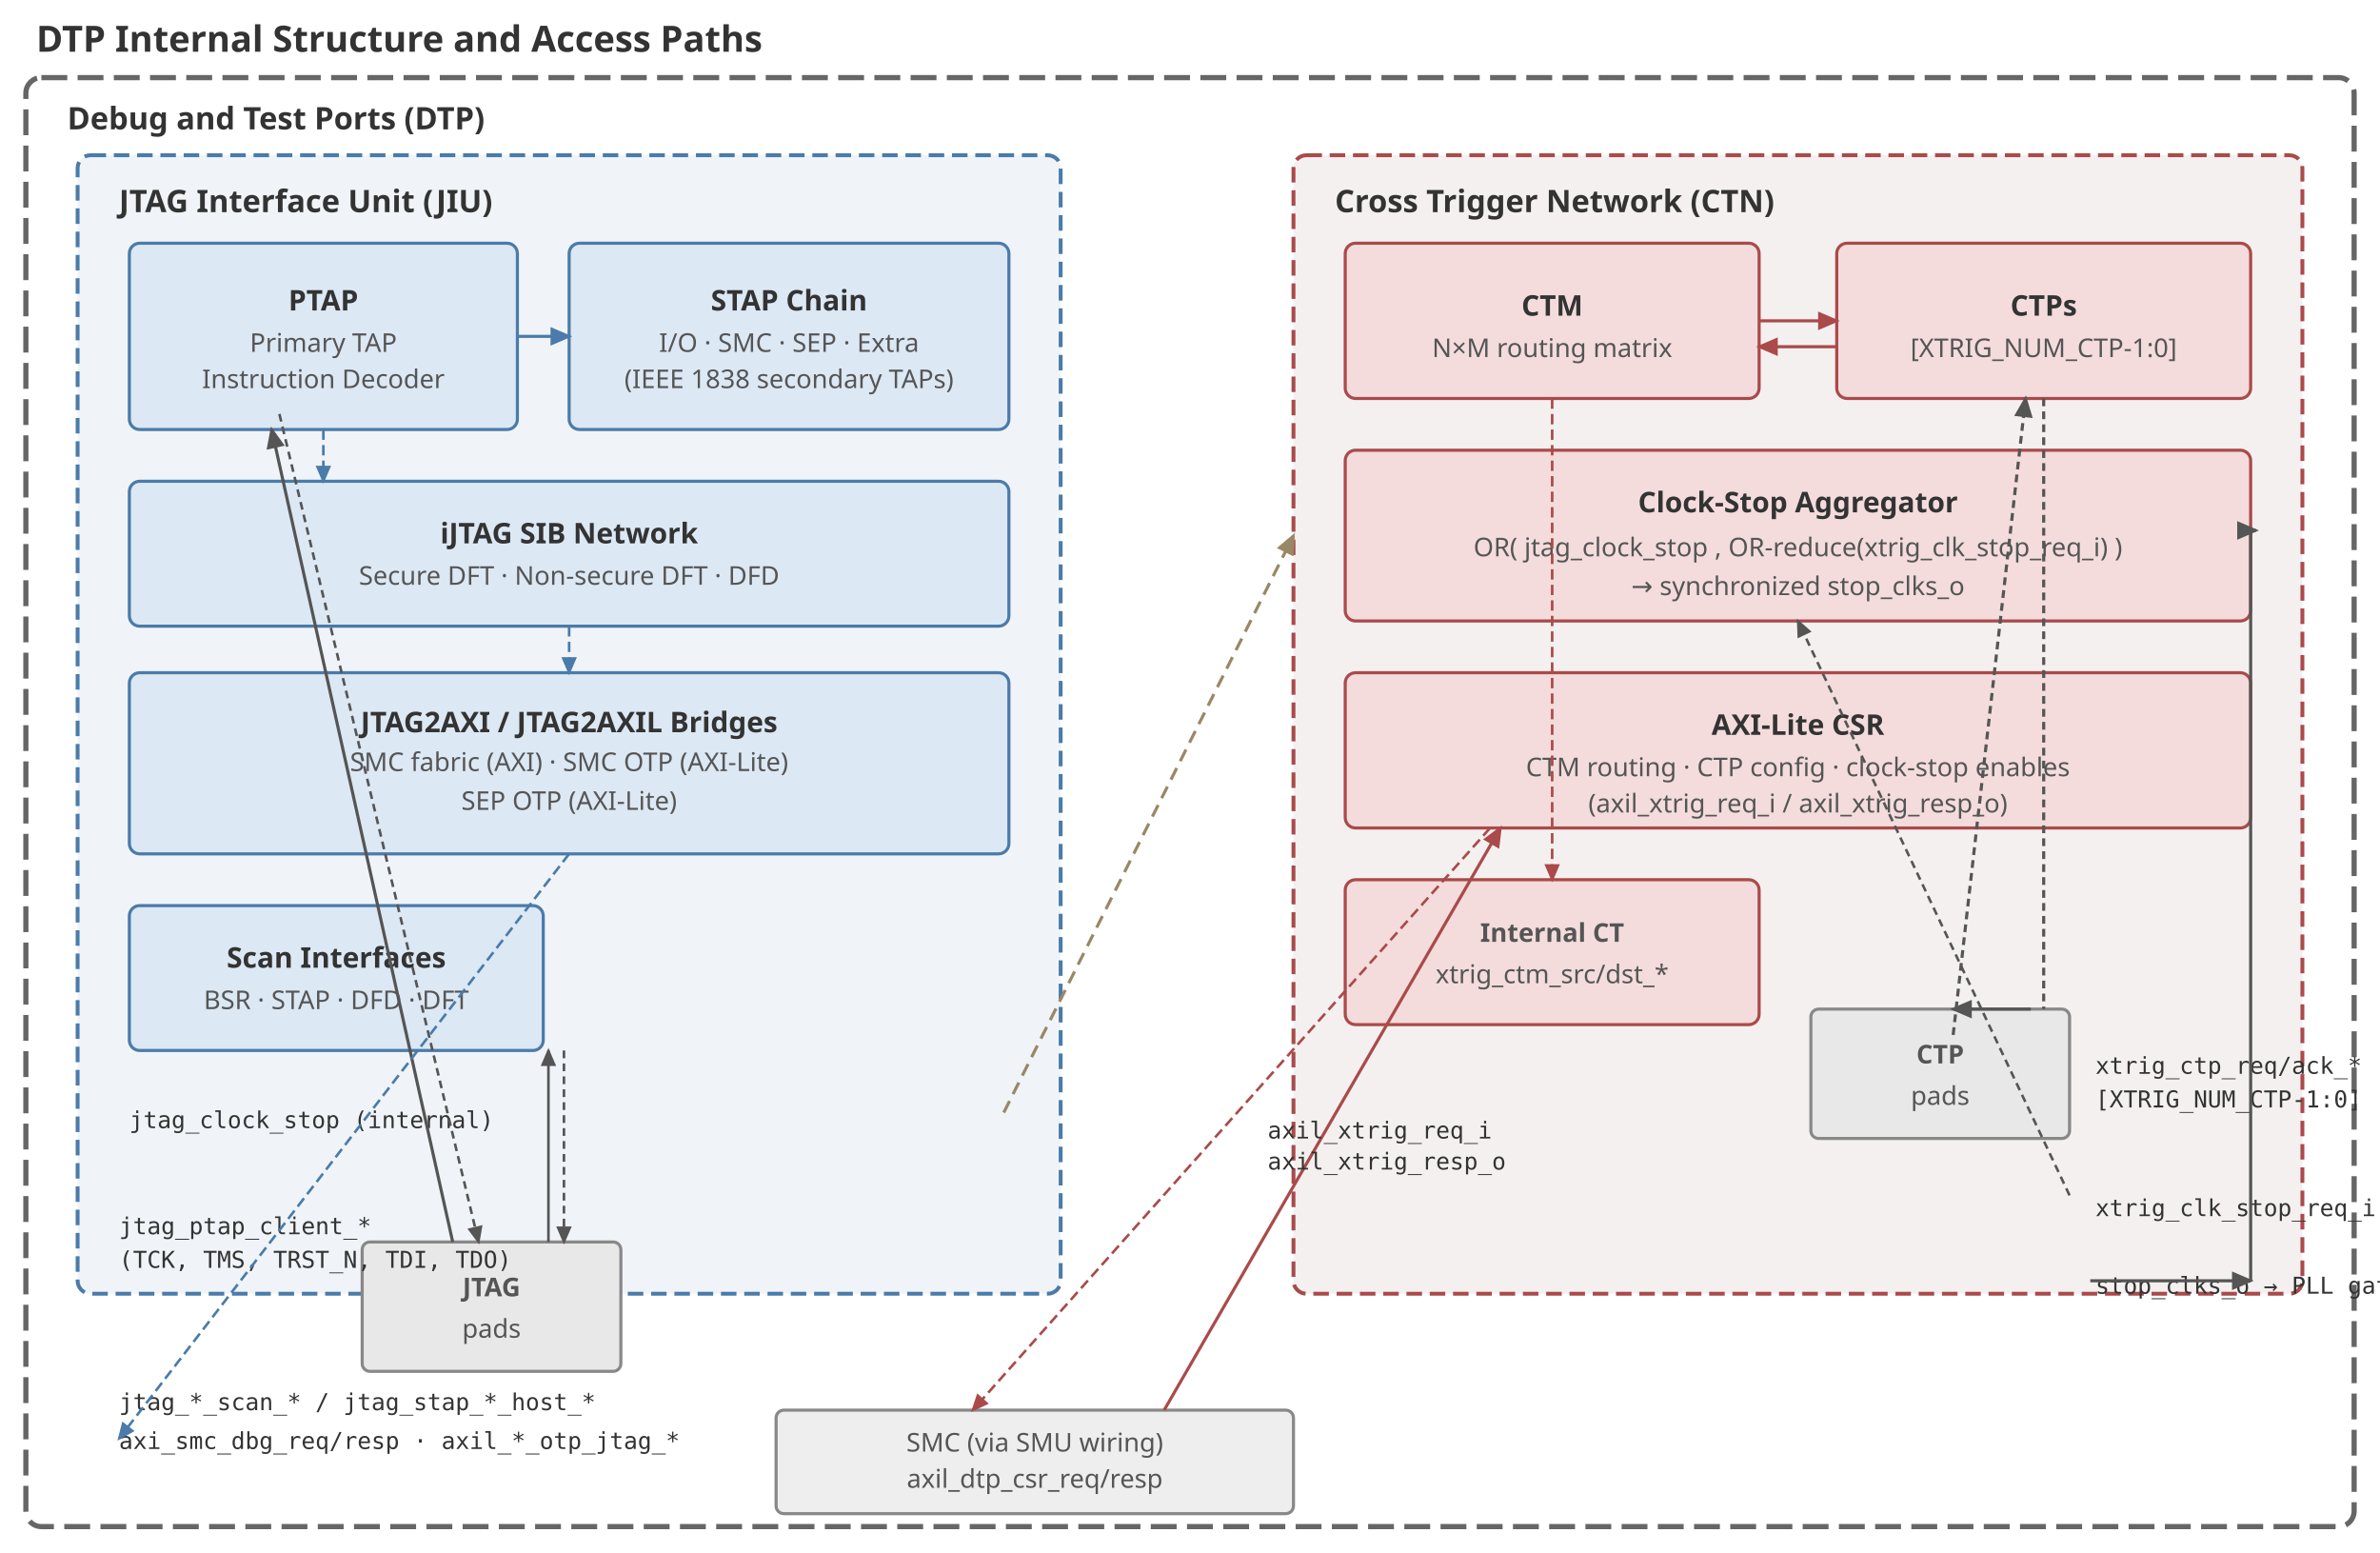
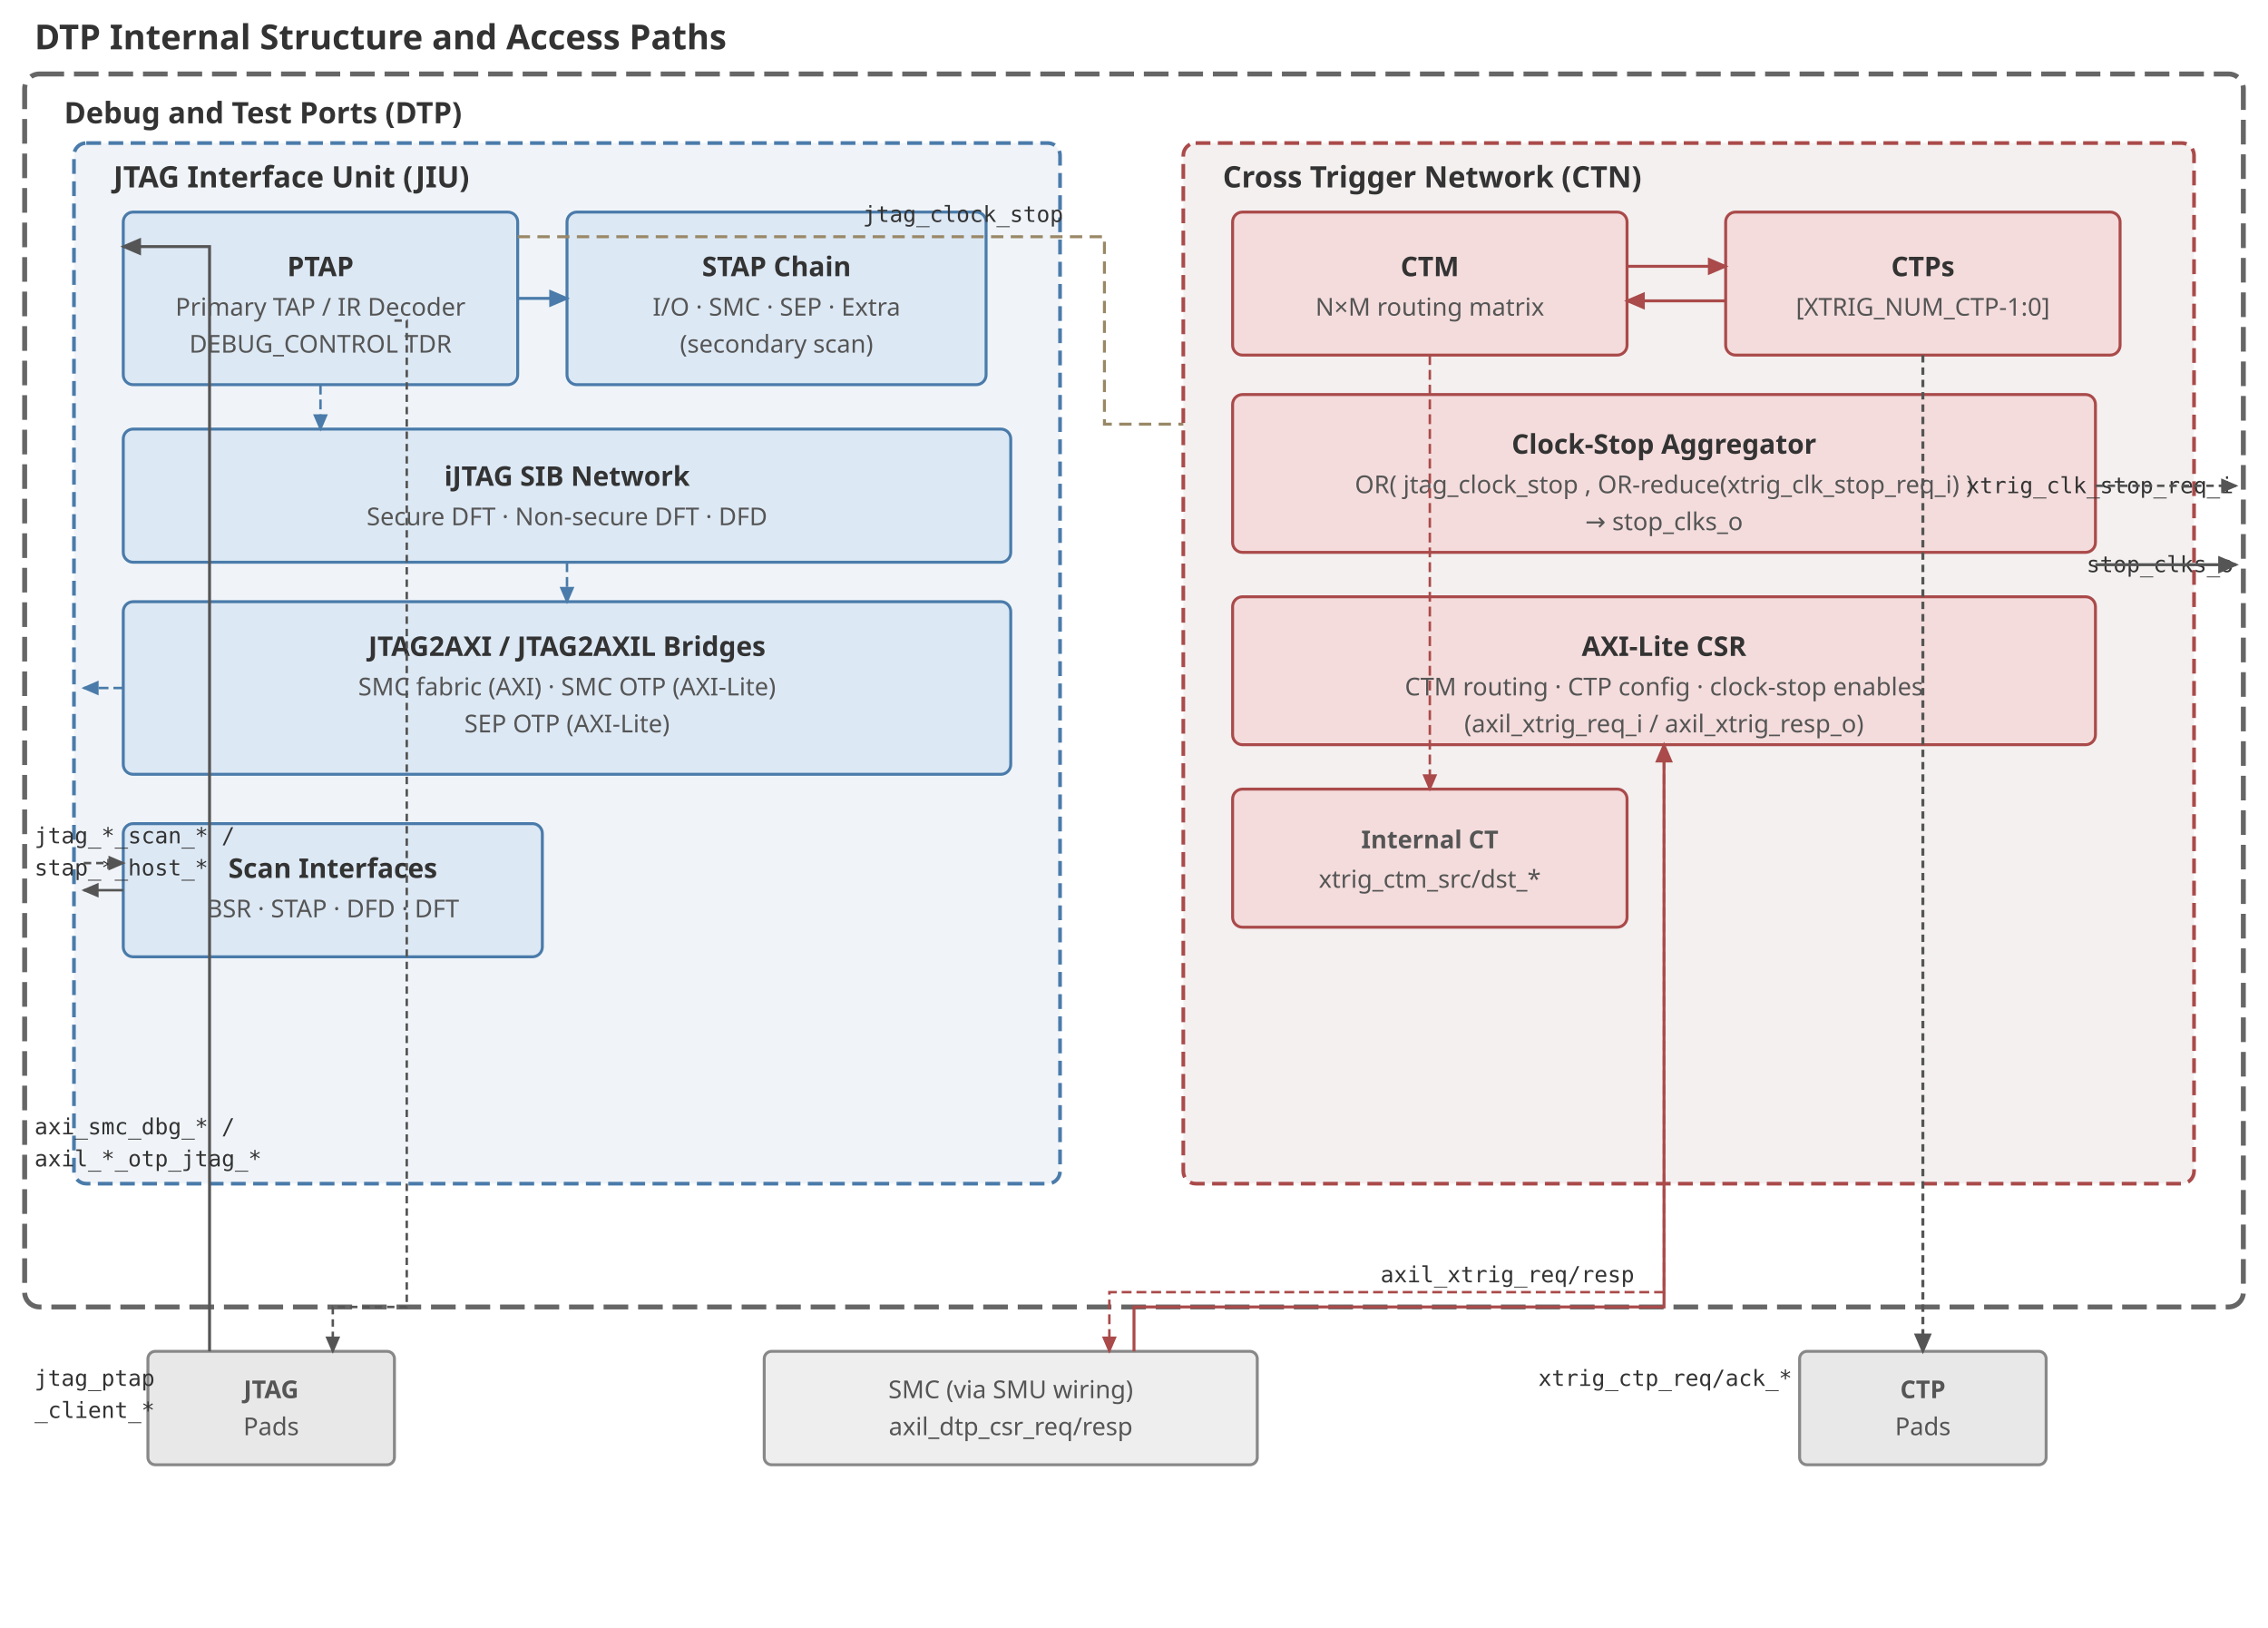
- <svg xmlns="http://www.w3.org/2000/svg" version="1.1" width="920" height="600" viewBox="0 0 920 600">
+ <svg xmlns="http://www.w3.org/2000/svg" version="1.1" width="920" height="660" viewBox="0 0 920 660">
  <defs>
    <style>
      text { font-family: sans-serif; fill: #333333; }
      .title  { font-size: 14px; font-weight: bold; }
      .blabel { font-size: 12px; font-weight: bold; }
      .label  { font-size: 11px; }
      .small  { font-size: 10px; fill: #555555; }
      .port   { font-size: 9px; font-family: monospace; fill: #333333; }
    </style>
    <marker id="arr-b" markerWidth="7" markerHeight="7" refX="6" refY="3" orient="auto">
      <path d="M0,0 L0,6 L7,3 z" fill="#4a7baa" />
    </marker>
    <marker id="arr-r" markerWidth="7" markerHeight="7" refX="6" refY="3" orient="auto">
      <path d="M0,0 L0,6 L7,3 z" fill="#aa4a4a" />
    </marker>
    <marker id="arr-g" markerWidth="7" markerHeight="7" refX="6" refY="3" orient="auto">
      <path d="M0,0 L0,6 L7,3 z" fill="#555555" />
    </marker>
    <marker id="arr-k" markerWidth="7" markerHeight="7" refX="6" refY="3" orient="auto">
      <path d="M0,0 L0,6 L7,3 z" fill="#998866" />
    </marker>
  </defs>
  <text x="14" y="20" class="title">DTP Internal Structure and Access Paths</text>
-   <rect x="10" y="30" width="900" height="560" rx="6" fill="none" stroke="#666666" stroke-width="2" stroke-dasharray="10 4" />
+   <rect x="10" y="30" width="900" height="500" rx="6" fill="none" stroke="#666666" stroke-width="2" stroke-dasharray="10 4" />
  <text x="26" y="50" class="blabel" fill="#444444">Debug and Test Ports (DTP)</text>
-   <rect x="30" y="60" width="380" height="440" rx="5" fill="#f0f4f8" stroke="#4a7baa" stroke-width="1.5" stroke-dasharray="6 3" />
-   <text x="46" y="82" class="blabel" fill="#4a7baa">JTAG Interface Unit (JIU)</text>
-   <rect x="50" y="94" width="150" height="72" rx="4" fill="#dce8f4" stroke="#4a7baa" stroke-width="1.2" />
-   <text x="125" y="120" class="label" text-anchor="middle" font-weight="bold">PTAP</text>
-   <text x="125" y="136" class="small" text-anchor="middle">Primary TAP</text>
-   <text x="125" y="150" class="small" text-anchor="middle">Instruction Decoder</text>
-   <rect x="220" y="94" width="170" height="72" rx="4" fill="#dce8f4" stroke="#4a7baa" stroke-width="1.2" />
-   <text x="305" y="120" class="label" text-anchor="middle" font-weight="bold">STAP Chain</text>
-   <text x="305" y="136" class="small" text-anchor="middle">I/O · SMC · SEP · Extra</text>
-   <text x="305" y="150" class="small" text-anchor="middle">(IEEE 1838 secondary TAPs)</text>
-   <line x1="200" y1="130" x2="220" y2="130" stroke="#4a7baa" stroke-width="1.2" marker-end="url(#arr-b)" />
-   <rect x="50" y="186" width="340" height="56" rx="4" fill="#dce8f4" stroke="#4a7baa" stroke-width="1.2" />
-   <text x="220" y="210" class="label" text-anchor="middle" font-weight="bold">iJTAG SIB Network</text>
-   <text x="220" y="226" class="small" text-anchor="middle">Secure DFT · Non-secure DFT · DFD</text>
-   <line x1="125" y1="166" x2="125" y2="186" stroke="#4a7baa" stroke-width="1" stroke-dasharray="4 2" marker-end="url(#arr-b)" />
-   <rect x="50" y="260" width="340" height="70" rx="4" fill="#dce8f4" stroke="#4a7baa" stroke-width="1.2" />
-   <text x="220" y="283" class="label" text-anchor="middle" font-weight="bold">JTAG2AXI / JTAG2AXIL Bridges</text>
-   <text x="220" y="298" class="small" text-anchor="middle">SMC fabric (AXI) · SMC OTP (AXI-Lite)</text>
-   <text x="220" y="313" class="small" text-anchor="middle">SEP OTP (AXI-Lite)</text>
-   <line x1="220" y1="242" x2="220" y2="260" stroke="#4a7baa" stroke-width="1" stroke-dasharray="4 2" marker-end="url(#arr-b)" />
-   <rect x="50" y="350" width="160" height="56" rx="4" fill="#dce8f4" stroke="#4a7baa" stroke-width="1.2" />
-   <text x="130" y="374" class="label" text-anchor="middle" font-weight="bold">Scan Interfaces</text>
-   <text x="130" y="390" class="small" text-anchor="middle">BSR · STAP · DFD · DFT</text>
-   <text x="50" y="436" class="port" fill="#998866">jtag_clock_stop (internal)</text>
-   <rect x="500" y="60" width="390" height="440" rx="5" fill="#f4f0f0" stroke="#aa4a4a" stroke-width="1.5" stroke-dasharray="6 3" />
-   <text x="516" y="82" class="blabel" fill="#aa4a4a">Cross Trigger Network (CTN)</text>
-   <rect x="520" y="94" width="160" height="60" rx="4" fill="#f4dcdc" stroke="#aa4a4a" stroke-width="1.2" />
-   <text x="600" y="122" class="label" text-anchor="middle" font-weight="bold">CTM</text>
-   <text x="600" y="138" class="small" text-anchor="middle">N×M routing matrix</text>
-   <rect x="710" y="94" width="160" height="60" rx="4" fill="#f4dcdc" stroke="#aa4a4a" stroke-width="1.2" />
-   <text x="790" y="122" class="label" text-anchor="middle" font-weight="bold">CTPs</text>
-   <text x="790" y="138" class="small" text-anchor="middle">[XTRIG_NUM_CTP-1:0]</text>
-   <line x1="680" y1="124" x2="710" y2="124" stroke="#aa4a4a" stroke-width="1.2" marker-end="url(#arr-r)" />
-   <line x1="710" y1="134" x2="680" y2="134" stroke="#aa4a4a" stroke-width="1.2" marker-end="url(#arr-r)" />
-   <rect x="520" y="174" width="350" height="66" rx="4" fill="#f4dcdc" stroke="#aa4a4a" stroke-width="1.2" />
-   <text x="695" y="198" class="label" text-anchor="middle" font-weight="bold">Clock-Stop Aggregator</text>
-   <text x="695" y="215" class="small" text-anchor="middle">OR( jtag_clock_stop , OR-reduce(xtrig_clk_stop_req_i) )</text>
-   <text x="695" y="230" class="small" text-anchor="middle">→ synchronized stop_clks_o</text>
-   <rect x="520" y="260" width="350" height="60" rx="4" fill="#f4dcdc" stroke="#aa4a4a" stroke-width="1.2" />
-   <text x="695" y="284" class="label" text-anchor="middle" font-weight="bold">AXI-Lite CSR</text>
-   <text x="695" y="300" class="small" text-anchor="middle">CTM routing · CTP config · clock-stop enables</text>
-   <text x="695" y="314" class="small" text-anchor="middle">(axil_xtrig_req_i / axil_xtrig_resp_o)</text>
-   <line x1="388" y1="430" x2="500" y2="207" stroke="#998866" stroke-width="1.2" stroke-dasharray="5 3" marker-end="url(#arr-k)" />
-   <rect x="520" y="340" width="160" height="56" rx="4" fill="#f4dcdc" stroke="#aa4a4a" stroke-width="1.2" />
-   <text x="600" y="364" class="small" text-anchor="middle" font-weight="bold">Internal CT</text>
-   <text x="600" y="380" class="small" text-anchor="middle">xtrig_ctm_src/dst_*</text>
-   <line x1="600" y1="154" x2="600" y2="340" stroke="#aa4a4a" stroke-width="1" stroke-dasharray="4 2" marker-end="url(#arr-r)" />
-   <rect x="140" y="480" width="100" height="50" rx="3" fill="#e8e8e8" stroke="#888888" stroke-width="1.2" />
-   <text x="190" y="501" class="small" text-anchor="middle" font-weight="bold">JTAG</text>
-   <text x="190" y="517" class="small" text-anchor="middle">pads</text>
-   <line x1="175" y1="480" x2="105" y2="166" stroke="#555555" stroke-width="1.2" marker-end="url(#arr-g)" />
-   <line x1="108" y1="160" x2="185" y2="480" stroke="#555555" stroke-width="1" stroke-dasharray="3 2" marker-end="url(#arr-g)" />
-   <text x="46" y="477" class="port">jtag_ptap_client_*</text>
-   <text x="46" y="490" class="port">(TCK, TMS, TRST_N, TDI, TDO)</text>
-   <text x="46" y="545" class="port">jtag_*_scan_* / jtag_stap_*_host_*</text>
-   <line x1="212" y1="480" x2="212" y2="406" stroke="#555555" stroke-width="1" marker-end="url(#arr-g)" />
-   <line x1="218" y1="406" x2="218" y2="480" stroke="#555555" stroke-width="1" stroke-dasharray="3 2" marker-end="url(#arr-g)" />
-   <rect x="700" y="390" width="100" height="50" rx="3" fill="#e8e8e8" stroke="#888888" stroke-width="1.2" />
-   <text x="750" y="411" class="small" text-anchor="middle" font-weight="bold">CTP</text>
-   <text x="750" y="427" class="small" text-anchor="middle">pads</text>
-   <line x1="790" y1="154" x2="790" y2="390" stroke="#555555" stroke-width="1.2" stroke-dasharray="3 2" />
-   <line x1="785" y1="390" x2="755" y2="390" stroke="#555555" stroke-width="1.2" marker-end="url(#arr-g)" />
-   <line x1="755" y1="400" x2="783" y2="154" stroke="#555555" stroke-width="1.2" stroke-dasharray="3 2" marker-end="url(#arr-g)" />
-   <text x="810" y="415" class="port">xtrig_ctp_req/ack_*</text>
-   <text x="810" y="428" class="port">[XTRIG_NUM_CTP-1:0]</text>
-   <text x="810" y="470" class="port">xtrig_clk_stop_req_i</text>
-   <line x1="800" y1="462" x2="695" y2="240" stroke="#555555" stroke-width="1" stroke-dasharray="3 2" marker-end="url(#arr-g)" />
-   <text x="810" y="500" class="port">stop_clks_o → PLL gates</text>
-   <line x1="808" y1="495" x2="870" y2="495" stroke="#555555" stroke-width="1.2" marker-end="url(#arr-g)" />
-   <line x1="870" y1="495" x2="870" y2="205" stroke="#555555" stroke-width="1.2" />
-   <line x1="870" y1="205" x2="872" y2="205" stroke="#555555" stroke-width="1.2" marker-end="url(#arr-g)" />
-   <rect x="300" y="545" width="200" height="40" rx="3" fill="#eeeeee" stroke="#888888" stroke-width="1.2" />
-   <text x="400" y="561" class="small" text-anchor="middle">SMC (via SMU wiring)</text>
-   <text x="400" y="575" class="small" text-anchor="middle">axil_dtp_csr_req/resp</text>
-   <line x1="450" y1="545" x2="580" y2="320" stroke="#aa4a4a" stroke-width="1.2" marker-end="url(#arr-r)" />
-   <line x1="576" y1="320" x2="376" y2="545" stroke="#aa4a4a" stroke-width="1" stroke-dasharray="4 2" marker-end="url(#arr-r)" />
-   <text x="490" y="440" class="port" fill="#aa4a4a">axil_xtrig_req_i</text>
-   <text x="490" y="452" class="port" fill="#aa4a4a">axil_xtrig_resp_o</text>
-   <text x="46" y="560" class="port">axi_smc_dbg_req/resp · axil_*_otp_jtag_*</text>
-   <line x1="220" y1="330" x2="46" y2="556" stroke="#4a7baa" stroke-width="1" stroke-dasharray="4 2" marker-end="url(#arr-b)" />
+   <rect x="30" y="58" width="400" height="422" rx="5" fill="#f0f4f8" stroke="#4a7baa" stroke-width="1.5" stroke-dasharray="6 3" />
+   <text x="46" y="76" class="blabel" fill="#4a7baa">JTAG Interface Unit (JIU)</text>
+   <rect x="50" y="86" width="160" height="70" rx="4" fill="#dce8f4" stroke="#4a7baa" stroke-width="1.2" />
+   <text x="130" y="112" class="label" text-anchor="middle" font-weight="bold">PTAP</text>
+   <text x="130" y="128" class="small" text-anchor="middle">Primary TAP / IR Decoder</text>
+   <text x="130" y="143" class="small" text-anchor="middle">DEBUG_CONTROL TDR</text>
+   <rect x="230" y="86" width="170" height="70" rx="4" fill="#dce8f4" stroke="#4a7baa" stroke-width="1.2" />
+   <text x="315" y="112" class="label" text-anchor="middle" font-weight="bold">STAP Chain</text>
+   <text x="315" y="128" class="small" text-anchor="middle">I/O · SMC · SEP · Extra</text>
+   <text x="315" y="143" class="small" text-anchor="middle">(secondary scan)</text>
+   <line x1="210" y1="121" x2="230" y2="121" stroke="#4a7baa" stroke-width="1.2" marker-end="url(#arr-b)" />
+   <rect x="50" y="174" width="360" height="54" rx="4" fill="#dce8f4" stroke="#4a7baa" stroke-width="1.2" />
+   <text x="230" y="197" class="label" text-anchor="middle" font-weight="bold">iJTAG SIB Network</text>
+   <text x="230" y="213" class="small" text-anchor="middle">Secure DFT · Non-secure DFT · DFD</text>
+   <line x1="130" y1="156" x2="130" y2="174" stroke="#4a7baa" stroke-width="1" stroke-dasharray="4 2" marker-end="url(#arr-b)" />
+   <rect x="50" y="244" width="360" height="70" rx="4" fill="#dce8f4" stroke="#4a7baa" stroke-width="1.2" />
+   <text x="230" y="266" class="label" text-anchor="middle" font-weight="bold">JTAG2AXI / JTAG2AXIL Bridges</text>
+   <text x="230" y="282" class="small" text-anchor="middle">SMC fabric (AXI) · SMC OTP (AXI-Lite)</text>
+   <text x="230" y="297" class="small" text-anchor="middle">SEP OTP (AXI-Lite)</text>
+   <line x1="230" y1="228" x2="230" y2="244" stroke="#4a7baa" stroke-width="1" stroke-dasharray="4 2" marker-end="url(#arr-b)" />
+   <rect x="50" y="334" width="170" height="54" rx="4" fill="#dce8f4" stroke="#4a7baa" stroke-width="1.2" />
+   <text x="135" y="356" class="label" text-anchor="middle" font-weight="bold">Scan Interfaces</text>
+   <text x="135" y="372" class="small" text-anchor="middle">BSR · STAP · DFD · DFT</text>
+   <polyline points="210,96 448,96 448,172 520,172" fill="none" stroke="#998866" stroke-width="1.2" stroke-dasharray="5 3" marker-end="url(#arr-k)" />
+   <text x="350" y="90" class="port" fill="#998866">jtag_clock_stop</text>
+   <rect x="480" y="58" width="410" height="422" rx="5" fill="#f4f0f0" stroke="#aa4a4a" stroke-width="1.5" stroke-dasharray="6 3" />
+   <text x="496" y="76" class="blabel" fill="#aa4a4a">Cross Trigger Network (CTN)</text>
+   <rect x="500" y="86" width="160" height="58" rx="4" fill="#f4dcdc" stroke="#aa4a4a" stroke-width="1.2" />
+   <text x="580" y="112" class="label" text-anchor="middle" font-weight="bold">CTM</text>
+   <text x="580" y="128" class="small" text-anchor="middle">N×M routing matrix</text>
+   <rect x="700" y="86" width="160" height="58" rx="4" fill="#f4dcdc" stroke="#aa4a4a" stroke-width="1.2" />
+   <text x="780" y="112" class="label" text-anchor="middle" font-weight="bold">CTPs</text>
+   <text x="780" y="128" class="small" text-anchor="middle">[XTRIG_NUM_CTP-1:0]</text>
+   <line x1="660" y1="108" x2="700" y2="108" stroke="#aa4a4a" stroke-width="1.2" marker-end="url(#arr-r)" />
+   <line x1="700" y1="122" x2="660" y2="122" stroke="#aa4a4a" stroke-width="1.2" marker-end="url(#arr-r)" />
+   <rect x="500" y="160" width="350" height="64" rx="4" fill="#f4dcdc" stroke="#aa4a4a" stroke-width="1.2" />
+   <text x="675" y="184" class="label" text-anchor="middle" font-weight="bold">Clock-Stop Aggregator</text>
+   <text x="675" y="200" class="small" text-anchor="middle">OR( jtag_clock_stop , OR-reduce(xtrig_clk_stop_req_i) )</text>
+   <text x="675" y="215" class="small" text-anchor="middle">→ stop_clks_o</text>
+   <rect x="500" y="242" width="350" height="60" rx="4" fill="#f4dcdc" stroke="#aa4a4a" stroke-width="1.2" />
+   <text x="675" y="266" class="label" text-anchor="middle" font-weight="bold">AXI-Lite CSR</text>
+   <text x="675" y="282" class="small" text-anchor="middle">CTM routing · CTP config · clock-stop enables</text>
+   <text x="675" y="297" class="small" text-anchor="middle">(axil_xtrig_req_i / axil_xtrig_resp_o)</text>
+   <rect x="500" y="320" width="160" height="56" rx="4" fill="#f4dcdc" stroke="#aa4a4a" stroke-width="1.2" />
+   <text x="580" y="344" class="small" text-anchor="middle" font-weight="bold">Internal CT</text>
+   <text x="580" y="360" class="small" text-anchor="middle">xtrig_ctm_src/dst_*</text>
+   <line x1="580" y1="144" x2="580" y2="320" stroke="#aa4a4a" stroke-width="1" stroke-dasharray="4 2" marker-end="url(#arr-r)" />
+   <rect x="60" y="548" width="100" height="46" rx="3" fill="#e8e8e8" stroke="#888888" stroke-width="1.2" />
+   <text x="110" y="567" class="small" text-anchor="middle" font-weight="bold">JTAG</text>
+   <text x="110" y="582" class="small" text-anchor="middle">Pads</text>
+   <text x="14" y="562" class="port">jtag_ptap</text>
+   <text x="14" y="575" class="port">_client_*</text>
+   <polyline points="85,548 85,530 85,100 50,100" fill="none" stroke="#555555" stroke-width="1.2" marker-end="url(#arr-g)" />
+   <polyline points="160,130 165,130 165,530 135,530 135,548" fill="none" stroke="#555555" stroke-width="1" stroke-dasharray="3 2" marker-end="url(#arr-g)" />
+   <rect x="310" y="548" width="200" height="46" rx="3" fill="#eeeeee" stroke="#888888" stroke-width="1.2" />
+   <text x="410" y="567" class="small" text-anchor="middle">SMC (via SMU wiring)</text>
+   <text x="410" y="582" class="small" text-anchor="middle">axil_dtp_csr_req/resp</text>
+   <polyline points="460,548 460,530 675,530 675,302" fill="none" stroke="#aa4a4a" stroke-width="1.2" marker-end="url(#arr-r)" />
+   <polyline points="675,302 675,524 450,524 450,548" fill="none" stroke="#aa4a4a" stroke-width="1" stroke-dasharray="4 2" marker-end="url(#arr-r)" />
+   <text x="560" y="520" class="port" fill="#aa4a4a">axil_xtrig_req/resp</text>
+   <rect x="730" y="548" width="100" height="46" rx="3" fill="#e8e8e8" stroke="#888888" stroke-width="1.2" />
+   <text x="780" y="567" class="small" text-anchor="middle" font-weight="bold">CTP</text>
+   <text x="780" y="582" class="small" text-anchor="middle">Pads</text>
+   <polyline points="780,144 780,530 780,548" fill="none" stroke="#555555" stroke-width="1.2" stroke-dasharray="3 2" marker-end="url(#arr-g)" />
+   <text x="624" y="562" class="port">xtrig_ctp_req/ack_*</text>
+   <text x="906" y="200" class="port" text-anchor="end">xtrig_clk_stop_req_i</text>
+   <line x1="850" y1="197" x2="907" y2="197" stroke="#555555" stroke-width="1" stroke-dasharray="3 2" marker-end="url(#arr-g)" />
+   <text x="906" y="232" class="port" text-anchor="end">stop_clks_o</text>
+   <line x1="850" y1="229" x2="907" y2="229" stroke="#555555" stroke-width="1.2" marker-end="url(#arr-g)" />
+   <text x="14" y="342" class="port">jtag_*_scan_* /</text>
+   <text x="14" y="355" class="port">stap_*_host_*</text>
+   <line x1="50" y1="361" x2="34" y2="361" stroke="#555555" stroke-width="1" marker-end="url(#arr-g)" />
+   <line x1="34" y1="350" x2="50" y2="350" stroke="#555555" stroke-width="1" stroke-dasharray="3 2" marker-end="url(#arr-g)" />
+   <text x="14" y="460" class="port">axi_smc_dbg_* /</text>
+   <text x="14" y="473" class="port">axil_*_otp_jtag_*</text>
+   <line x1="50" y1="279" x2="34" y2="279" stroke="#4a7baa" stroke-width="1" stroke-dasharray="4 2" marker-end="url(#arr-b)" />
</svg>
